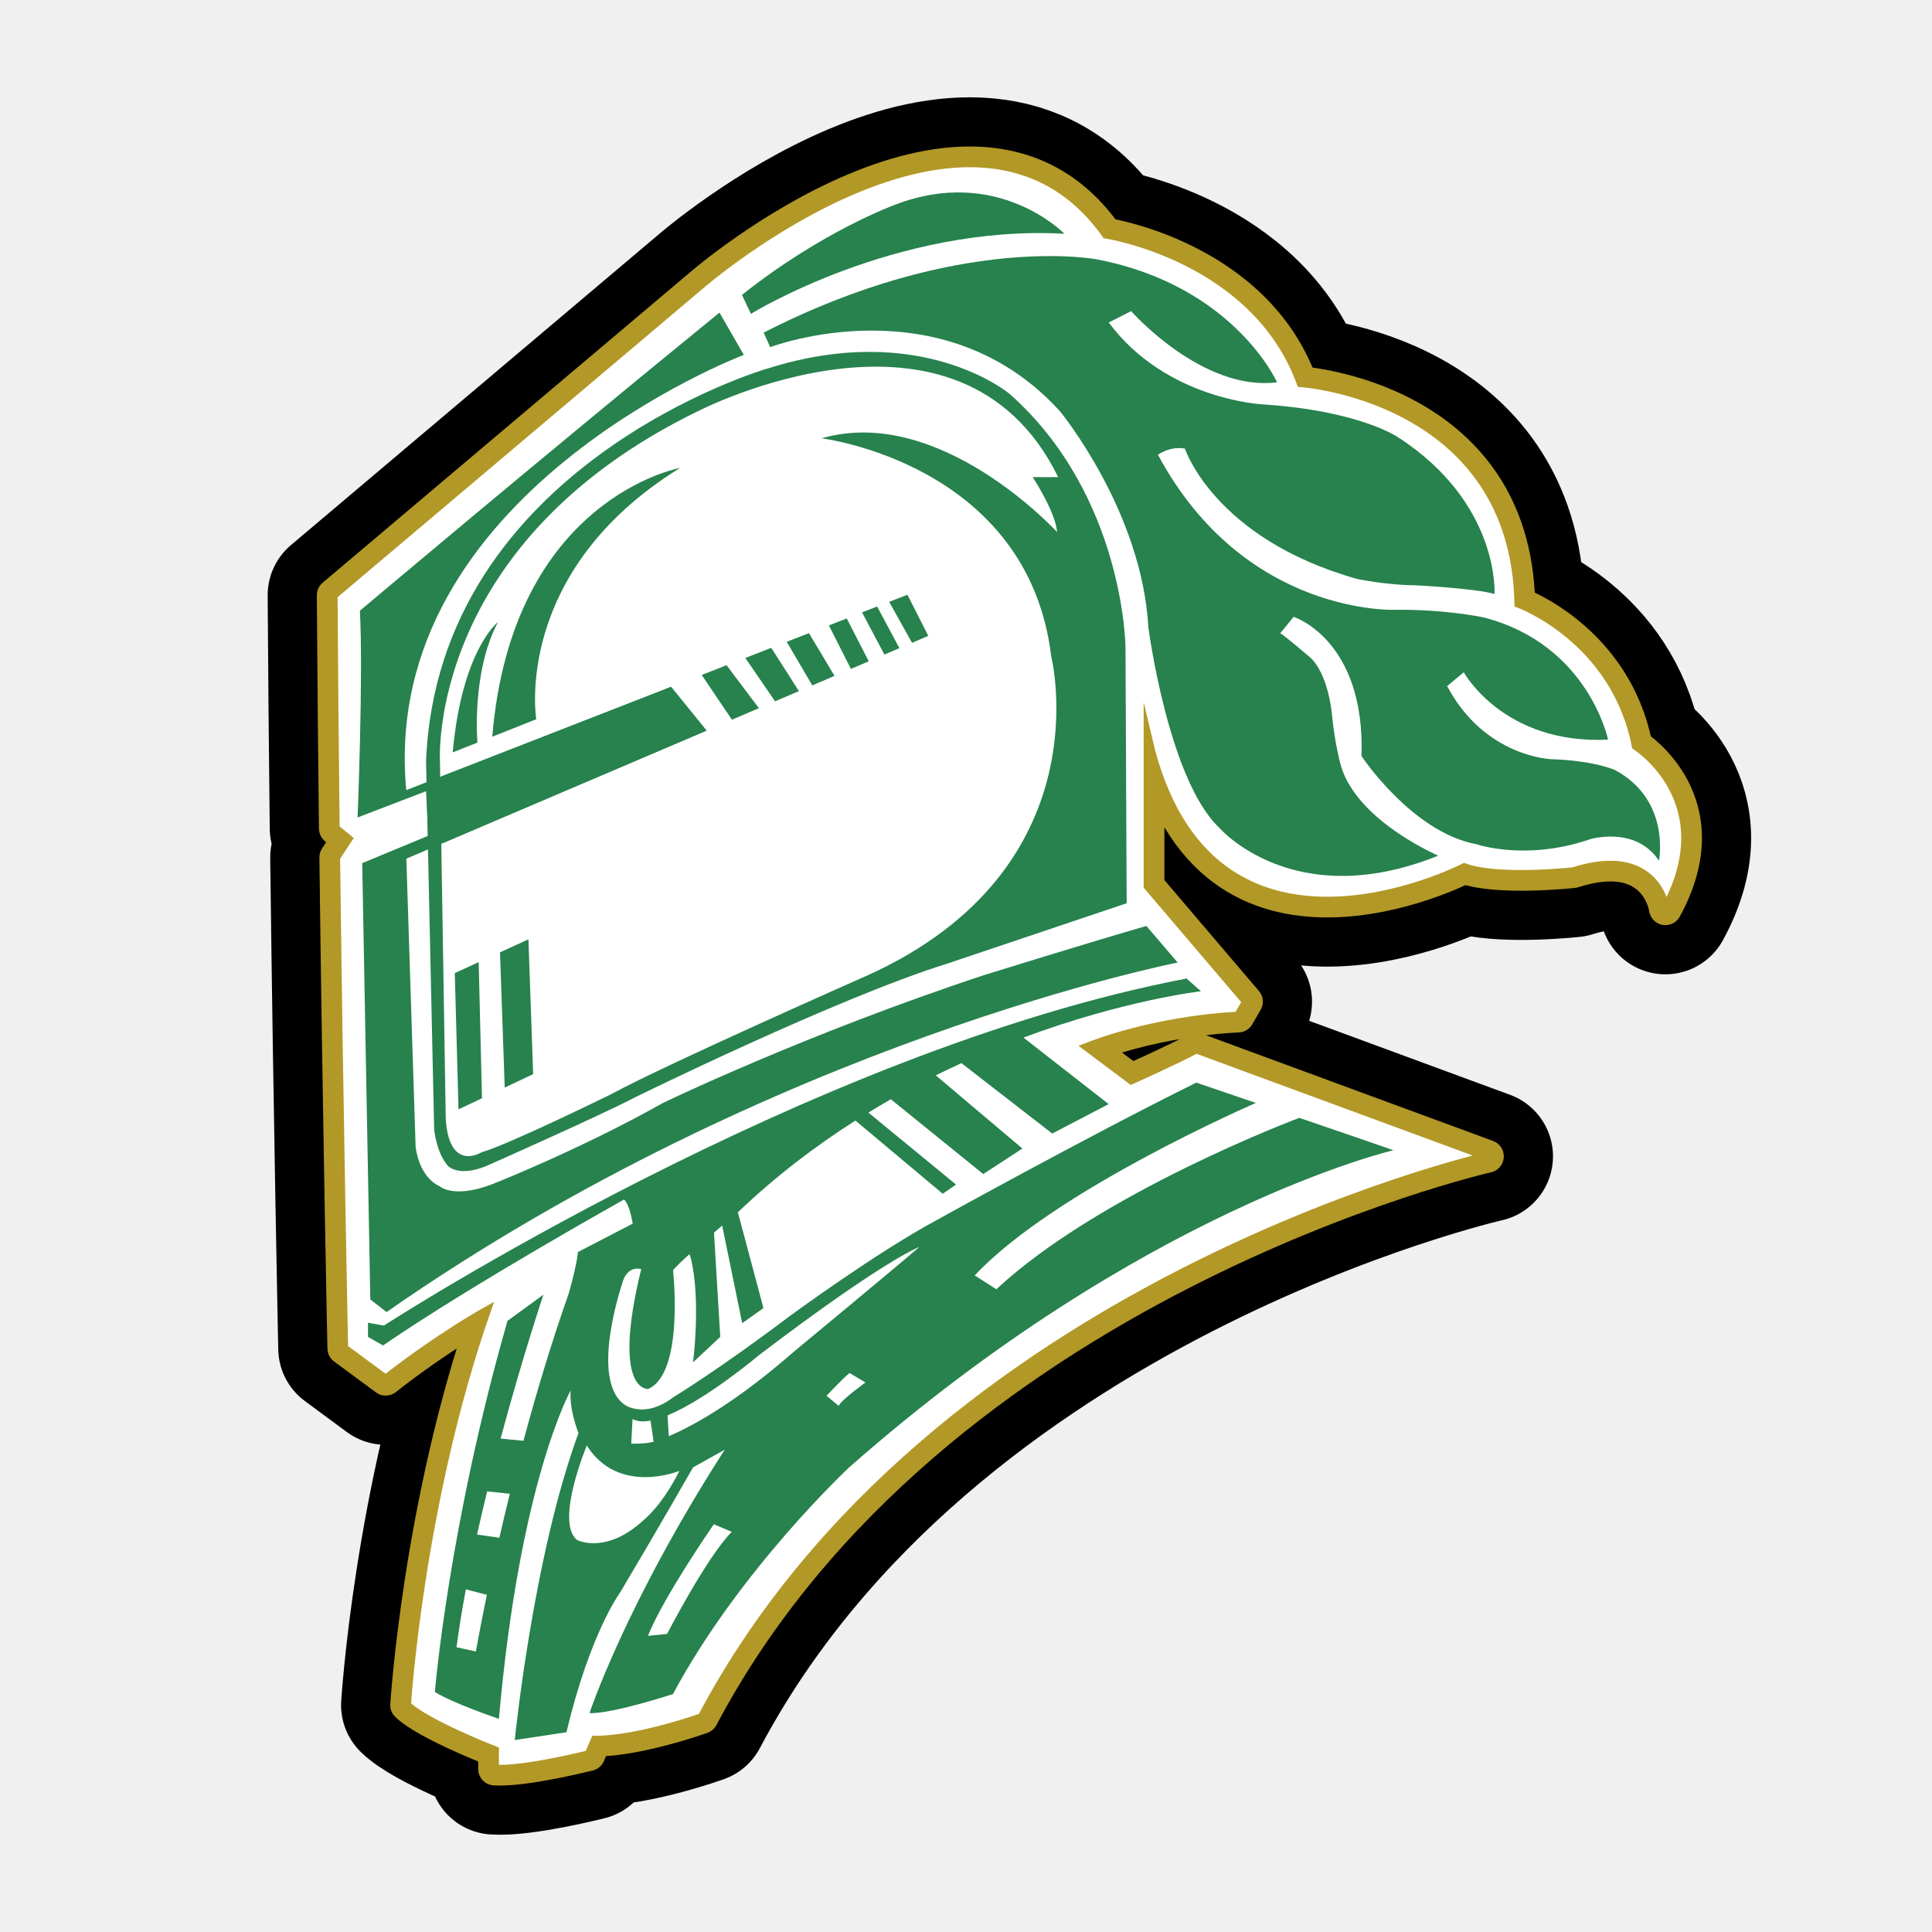
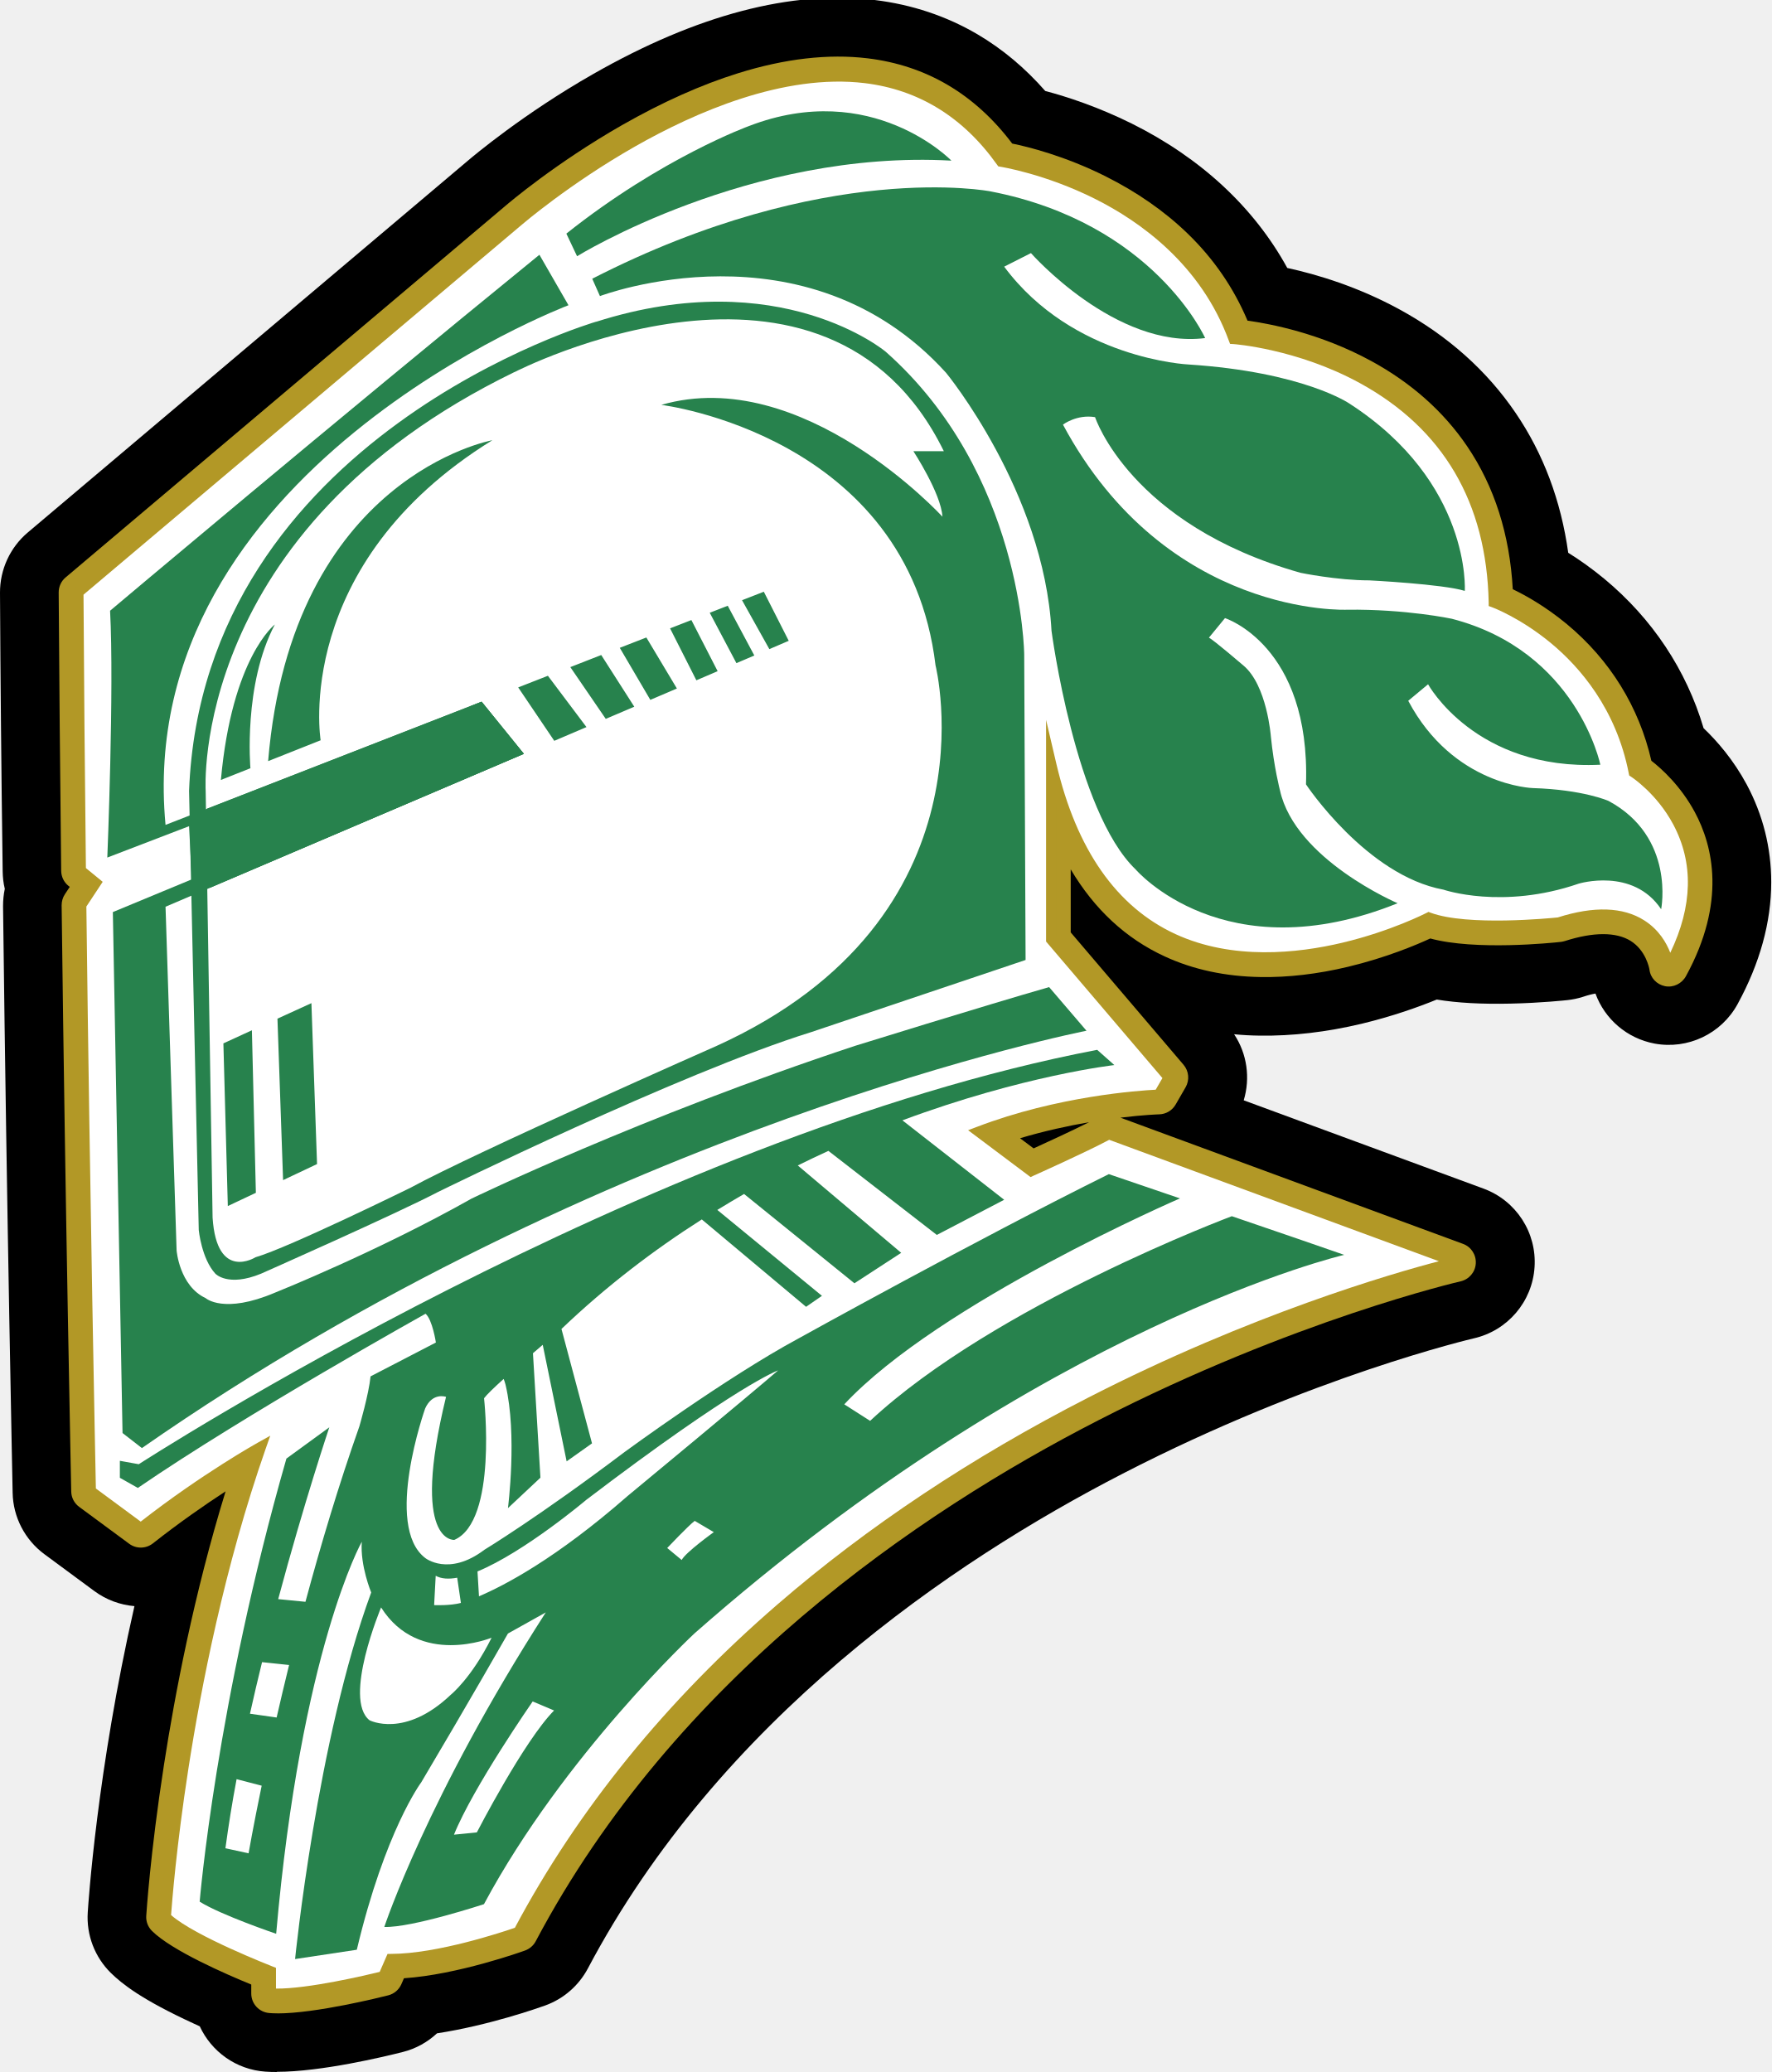
- <svg xmlns="http://www.w3.org/2000/svg" id="Layer_1" version="1.1" viewBox="0 0 2500 2500">
+ <svg xmlns="http://www.w3.org/2000/svg" id="Layer_1" version="1.1" viewBox="0 0 1919.6 2245.6">
  <defs>
    <style>
-       .st0 {
-         stroke-width: 169.7px;
-       }
- 
-       .st0, .st1, .st2, .st3, .st4 {
-         fill-rule: evenodd;
-       }
- 
-       .st0, .st3 {
-         stroke-linejoin: round;
-       }
- 
-       .st0, .st4 {
-         stroke: #000;
-       }
- 
-       .st1 {
-         fill: #27824d;
+       .st0, .st1 {
+         fill: #b29826;
      }

      .st2 {
        fill: #fff;
-         stroke-width: 11.2px;
      }

-       .st2, .st3 {
-         stroke: #b29826;
-       }
- 
-       .st2, .st4 {
-         stroke-miterlimit: 33.9;
+       .st2, .st1, .st3, .st4 {
+         fill-rule: evenodd;
      }

      .st3 {
-         fill: #b29826;
-         stroke-width: 42.4px;
-       }
- 
-       .st4 {
-         stroke-width: 3.2px;
+         fill: #27824d;
      }
    </style>
  </defs>
-   <path class="st0" d="M433.9,1071.8c-1.1-98.7-2.1-201.1-2.7-301.6l477-403s352.4-304.3,523.1-64.1c0,0,192.4,29.4,252.1,192.2,0,0,276.5,18.7,281.9,285.6,0,0,124.7,45.4,151.8,184.2,0,0,113.8,72.1,37.9,210.8,0,0-10.8-82.7-119.3-48,0,0-97.6,10.7-140.9-5.3,0,0-330.7,170.8-409.3-165.5v189.5l127.4,149.5-10.8,18.7s-97.6,2.7-195.1,40l56.9,42.7s59.6-26.7,84-40l376.8,138.8s-718.3,162.8-1016.4,726c0,0-81.3,29.4-138.2,29.4l-8.1,18.7s-84,21.3-122,18.7v-24s-89.4-34.7-113.8-58.7c0,0,16.3-261.6,103-509.8,0,0-62.3,34.7-130.1,88.1l-54.2-40s-6.2-291-10.4-635.2l15.8-24-16.3-13.4h0Z" />
-   <path class="st4" d="M433.9,1071.8c-1.1-98.7-2.1-201.1-2.7-301.6l477-403s352.4-304.3,523.1-64.1c0,0,192.4,29.4,252.1,192.2,0,0,276.5,18.7,281.9,285.6,0,0,124.7,45.4,151.8,184.2,0,0,113.8,72.1,37.9,210.8,0,0-10.8-82.7-119.3-48,0,0-97.6,10.7-140.9-5.3,0,0-330.7,170.8-409.3-165.5v189.5l127.4,149.5-10.8,18.7s-97.6,2.7-195.1,40l56.9,42.7s59.6-26.7,84-40l376.8,138.8s-718.3,162.8-1016.4,726c0,0-81.3,29.4-138.2,29.4l-8.1,18.7s-84,21.3-122,18.7v-24s-89.4-34.7-113.8-58.7c0,0,16.3-261.6,103-509.8,0,0-62.3,34.7-130.1,88.1l-54.2-40s-6.2-291-10.4-635.2l15.8-24-16.3-13.4h0Z" />
-   <path class="st3" d="M433.9,1071.8c-1.1-98.7-2.1-201.1-2.7-301.6l477-403s352.4-304.3,523.1-64.1c0,0,192.4,29.4,252.1,192.2,0,0,276.5,18.7,281.9,285.6,0,0,124.7,45.4,151.8,184.2,0,0,113.8,72.1,37.9,210.8,0,0-10.8-82.7-119.3-48,0,0-97.6,10.7-140.9-5.3,0,0-330.7,170.8-409.3-165.5v189.5l127.4,149.5-10.8,18.7s-97.6,2.7-195.1,40l56.9,42.7s59.6-26.7,84-40l376.8,138.8s-718.3,162.8-1016.4,726c0,0-81.3,29.4-138.2,29.4l-8.1,18.7s-84,21.3-122,18.7v-24s-89.4-34.7-113.8-58.7c0,0,16.3-261.6,103-509.8,0,0-62.3,34.7-130.1,88.1l-54.2-40s-6.2-291-10.4-635.2l15.8-24-16.3-13.4h0Z" />
-   <path class="st2" d="M433.9,1071.8c-1.1-98.7-2.1-201.1-2.7-301.6l477-403s352.4-304.3,523.1-64.1c0,0,192.4,29.4,252.1,192.2,0,0,276.5,18.7,281.9,285.6,0,0,124.7,45.4,151.8,184.2,0,0,113.8,72.1,37.9,210.8,0,0-10.8-82.7-119.3-48,0,0-97.6,10.7-140.9-5.3,0,0-330.7,170.8-409.3-165.5v189.5l127.4,149.5-10.8,18.7s-97.6,2.7-195.1,40l56.9,42.7s59.6-26.7,84-40l376.8,138.8s-718.3,162.8-1016.4,726c0,0-81.3,29.4-138.2,29.4l-8.1,18.7s-84,21.3-122,18.7v-24s-89.4-34.7-113.8-58.7c0,0,16.3-261.6,103-509.8,0,0-62.3,34.7-130.1,88.1l-54.2-40s-6.2-291-10.4-635.2l15.8-24-16.3-13.4h0Z" />
-   <path class="st1" d="M914.1,945.4l-388.3,165.7,12,372.5s3,38.4,31.5,51.7c0,0,19.5,17.7,75-5.9,0,0,111.1-44.4,213.2-102,0,0,183.1-88.7,415.8-165.6,0,0,138.1-42.9,210.1-63.6l40.5,47.3s-520.9,102-1023.7,452.3l-21-16.3-10.5-564.6,85.6-35.5-3-57.6-88.6,34s7.5-183.3,3-267.5c0,0,240.2-202.5,465.3-385.8l31.5,54.7s-472.8,178.9-436.8,563.2l342.6-133.5,45.8,56.5h0Z" />
-   <path class="st1" d="M571,1004.7l297.3-115.9,45.8,56.5-340.3,145.2-2.8-85.8h0Z" />
-   <path class="st1" d="M904,531.7s337.7-174.4,465.3,85.7h-33s30,45.8,31.5,71c0,0-151.6-165.5-304.7-121.2,0,0,267.2,32.5,297.2,282.3,0,0,69,273.5-237.2,412.4,0,0-261.2,115.3-331.7,153.7,0,0-132.1,65-168.1,75.4,0,0-42,26.6-46.5-42.9l-7.5-462.7s-18-282.3,334.7-453.8h0ZM992.6,477s-426.3,124.1-441.3,508.5l10.5,476s3,31,18,47.3c0,0,13.5,14.8,49.5,0,0,0,147.1-65.1,192.1-88.7,0,0,261.2-128.6,403.8-173l232.7-78.3-1.5-331.1s-1.5-196.6-150.1-328.1c0,0-114.1-96.1-313.7-32.5h0ZM960.1,381.6l11.6,24.5s187.1-115.8,405.7-103.6c0,0-86.1-88.9-219.4-37.5,0,0-94.4,34.2-197.9,116.6h0Z" />
-   <path class="st1" d="M988.3,430.5l8.3,18.7s222.7-84.8,375.1,83.1c0,0,106,128.8,114.3,279.7,0,0,25.7,195.7,91.1,258.5,0,0,96,112.5,284,36.7,0,0-111-47.3-127.5-122.3,0,0-6.6-25.3-9.9-58.7,0,0-4.2-55.4-29.8-76.7,0,0-32.3-27.7-37.3-30.1l17.4-21.2s92.7,29.4,87.8,180.2c0,0,65.4,98.7,149,114.1,0,0,63.8,22,146.5-6.5,0,0,58.8-18,89.4,27.7,0,0,15.7-78.3-57.1-117.4,0,0-27.3-12.2-82-13.9,0,0-86.1-2.4-135-94.6l21.5-17.9s51.3,93.7,186.7,87.2c0,0-25.2-123.1-161-158.2,0,0-49.7-10.6-113.4-9.8,0,0-195.4,9-308-200.6,0,0,14.9-11.4,34.8-8.1,0,0,38.1,116.6,222.7,168.7,0,0,39.7,8.2,74.5,8.2,0,0,79.5,4,103.5,11.4,0,0,7.4-117.4-125-203,0,0-49.7-34.3-174.7-42.4,0,0-125-5.7-199.5-106l29-14.7s91.9,104.4,188.8,92.1c0,0-55.5-124.7-232.7-159,0,0-178-35.1-431.4,94.6h0ZM982,916.4l-34.9,14.9-39.1-57.9,32.2-12.6,41.8,55.6ZM1033.9,894.3l-31,13.2-38.4-56.1,33.5-13.1,35.8,56ZM1079.9,874.6l-28.8,12.3-33.1-56.4,28.8-11.2,33.1,55.3ZM1124.2,855.7l-23.1,9.9-28.5-56.3,23.1-9,28.5,55.5ZM1163.9,838.7l-19.5,8.3-28.9-54.6,19.5-7.6,28.8,53.9ZM1150.6,778.8l23.6-9.2,27,53.2-21,9-29.6-53h0ZM637,953.3l56.9-22.6s-31.5-190.7,186.1-325.2c0,0-217.3,39.2-243,347.7ZM585.8,973.6l32-12.7s-8-90.8,26.5-155.8c0,0-46.5,35.5-58.5,168.5ZM623.8,1421.1l-30.5,14.4-4.8-176.3,30.9-14.2,4.3,176.1ZM647,1232.3l36.8-16.8,6.1,174.4-36.8,17.4-6.1-174.9ZM677.4,1864.2c16.4-60.9,35.9-126.3,58.4-190,0,0,10.2-34.8,12.1-54.1l70.8-36.7s-3.7-24.7-11.2-31.2c0,0-195.5,109-311.8,188.8l-19.5-11v-18.4l20.5,3.7s549.1-355.6,1038.7-449.1l18.6,16.5s-98.5,11.1-229.7,59.9l110.3,86.1-73,38.1-117.5-91.1c-11.2,5.1-22.2,10.4-33.2,15.8l112.1,94.7-50.7,33-119.6-96.8c-8.7,5-20.3,12-29,17.3l113.4,93.1-17.2,11.9-113-94.7c-51.7,32.9-103.3,72.1-152.1,118.7l33.1,124-27.5,19.5-25.9-126.3c-3.3,2.8-6.9,5.9-10.6,9.1l8.1,134.9-35.2,33s10.3-79.6-2.6-133.7c0,0-1.1-4.2-1.9-5.9l-.2-.4c-10.3,9.3-18.5,17.2-21.2,20.9,0,0,14.9,133.1-32.2,153.5,0,0-47.9,4.5-9-155,0,0-14.5-5.3-22.6,12.5,0,0-45.2,127.4,0,162.1,0,0,25.3,20.5,64.2-8.9,0,0,58.8-35.6,152-106,0,0,110.4-81,188.2-122.9,0,0,192.7-106.9,336.5-178.2,0,0,33.6,11.4,77.1,26.3,0,0-260.7,112.7-363.8,223.2l28,17.9c134.8-125.6,392-221.8,392-221.8,49.5,16.9,99.1,33.9,121.8,41.9,0,0-323.6,75-704.3,410.4,0,0-141.5,131.9-228,293.3,0,0-78.2,25.7-108,24.7,0,0,46.5-141.1,175-340.9l-41,22.9s-42.8,75.1-94,161.3c0,0-39.1,52.2-69.8,181.4l-66.9,10.1s23.8-238.1,82.5-397.3c0,0-12.1-28.9-10.2-55,0,0-65.8,116.9-92.8,424.9,0,0-59.6-20.2-82.9-34.8,0,0,17.7-214.4,94-480.2l46.5-33.9s-27,80.2-55.4,186.2l29.5,2.9h0ZM602.8,2056.7c-4.7,24.8-8.7,49.8-12.1,74.8l25.1,5.5s4.8-27.9,14.2-73.3l-27.3-7.1ZM630.4,1929.8c-4.6,18.6-8.9,37.2-13.1,55.9l28.9,4.1c4.1-17.9,8.6-37,13.5-56.9l-29.4-3.1h0ZM865.3,1858.5c27.7-11.8,83.9-41.1,161.1-108.7,0,0,135-111.7,163.2-136.2,0,0-43.9,15.5-207.9,140.3,0,0-66.8,56.5-117.9,77.6l1.6,27ZM841.8,1838.3c-9.2,1.7-17.2,1.3-23.3-2.1l-1.7,31.8s17.4.8,29-2.4l-4-27.3h0ZM923.7,1972.4s-64.6,93-85.3,144.4l24.8-2.5s51.3-99.5,83.7-132.1l-23.2-9.8ZM1085.2,1819.1c4.1-8.2,34.8-30.2,34.8-30.2l-20.7-12.2c-6.6,4.9-29.8,29.4-29.8,29.4l15.7,13h0ZM759.3,1870.5s-41.6,99.3-12.5,122.3c0,0,38.1,19.9,88.1-27.7,0,0,22.4-18,44.2-61.8,0,0-78.5,32.5-119.8-32.8h0ZM565.4,1093.9l348.7-148.5-45.8-56.5-12.2,4.9,34.6,46-327.3,138.1,2,16h0Z" />
+   <g>
+     <path class="st4" d="M87.5,943.5c-1.1-98.7-2.1-201.1-2.7-301.6l477-403s352.4-304.3,523.1-64.1c0,0,192.4,29.4,252.1,192.2,0,0,276.5,18.7,281.9,285.6,0,0,124.7,45.4,151.8,184.2,0,0,113.8,72.1,37.9,210.8,0,0-10.8-82.7-119.3-48,0,0-97.6,10.7-140.9-5.3,0,0-330.7,170.8-409.3-165.5v189.5l127.4,149.5-10.8,18.7s-97.6,2.7-195.1,40l56.9,42.7s59.6-26.7,84-40l376.8,138.8s-718.3,162.8-1016.4,726c0,0-81.3,29.4-138.2,29.4l-8.1,18.7s-84,21.3-122,18.7v-24s-89.4-34.7-113.8-58.7c0,0,16.3-261.6,103-509.8,0,0-62.3,34.7-130.1,88.1l-54.2-40s-6.2-291-10.4-635.2l15.8-24-16.3-13.4h0Z" />
+     <path d="M299.9,2245.6c-4.3,0-8.4-.1-12.3-.4-31.8-2.2-58.5-21.8-71.1-49.1-2-.9-4.1-1.8-6.1-2.8-57-26.2-78.1-43.2-90.2-55-17.5-17.2-26.7-41.2-25.1-65.7.5-8.2,10-153.6,50.6-331.9-15.3-1.3-30.4-6.7-43.4-16.3l-54.2-40c-21.1-15.6-33.9-40.2-34.4-66.4,0-2.9-6.3-295.4-10.4-636,0-6.3.6-12.6,1.9-18.7-1.5-6.1-2.2-12.4-2.3-18.7C1.4,836.6.5,735,0,642.4c-.1-25.1,10.9-49.1,30.1-65.3L506.9,174.3c6.1-5.2,60.5-51.1,136.2-94.2C755.3,16.1,857.9-10.9,947.9,0c40.3,4.9,77.8,17.4,111.5,37.2,27,15.9,51.6,36.5,73.4,61.4,23.9,6.3,57.4,17.3,93.7,35.3,75.1,37.4,132.6,90.9,168.6,156.5,32.6,7.1,76.6,20.4,121.4,44.8,52.5,28.6,95,66.5,126.2,112.5,30,44.1,49,94.9,56.9,151.4,12.1,7.5,25.4,16.9,39.2,28.3,52,43.2,88.8,98.7,107.5,161.8,14.8,14.1,32.3,34.3,46.6,60.8,17.7,33,26.7,68.7,26.7,106.1,0,43.4-12.3,87.9-36.5,132.2-17.6,32.2-54,49.4-90,42.7-29.8-5.6-53.9-26.5-64-54.2-3.5.6-8.1,1.7-13.7,3.6-5.4,1.7-11,2.9-16.6,3.5-1.1.1-28.4,3.1-61.5,3.8-31.2.7-57.7-.7-80.2-4.4-19.8,8.1-48.1,18.2-81.3,26.2-38.2,9.1-75.3,13.4-110.5,12.9-9.4-.1-18.7-.6-27.8-1.5,14.1,21.2,17.7,47.6,10.4,71.6l259.9,95.7c35.3,13,57.8,47.6,55.3,85.1-2.4,37.5-29.3,68.9-65.9,77.2-1.6.4-175,40.7-380.4,146.6-185.6,95.6-436.8,266.3-579.7,536.3-9.9,18.6-26.3,32.9-46.2,40.1-7.5,2.7-61.1,21.6-117.3,30.2-10.3,9.6-23,16.7-37,20.2-20.9,5.3-88.6,21.5-136.5,21.5ZM268.9,2033.3c16.5,8,36.8,16.9,55.4,24.2,8.1,3.1,15.5,7.5,22.1,12.7,4.3-.8,8.8-1.7,13.3-2.6,15.8-18.2,39.1-29.2,64-29.2s54.5-7.6,80.1-15c71.5-125.9,168-241.7,287.2-344.7,101.8-88,220.3-166.9,352.2-234.5,63.3-32.5,123.6-59.1,177.5-80.8l-114.1-42c-24.7,11.8-50.3,23.3-54.5,25.2-28.1,12.6-60.9,8.9-85.6-9.6l-56.9-42.7c-24.7-18.5-37.4-49-33.1-79.6,4.3-30.6,24.8-56.4,53.7-67.5,29.1-11.2,58.2-19.6,85.2-26l-40.9-47.9c-13.1-15.4-20.3-34.9-20.3-55v-189.5c0-43.1,32.3-79.3,75.1-84.3,42.8-4.9,82.5,23,92.3,65,15.9,67.9,44.3,111.8,84.6,130.6,40.4,18.9,90.9,13.3,126.1,5.3,42.6-9.7,74.7-25.4,77.1-26.6,21.2-11.1,45.5-12.4,68-4.2,12.9,4.2,58.2,4.7,95.1,1.4,18.1-5.2,34.7-8,49.9-9.1-19.8-12.3-30.7-30.6-35.2-53.8-16.7-85.4-90.4-117.7-98-120.9-33.7-11.5-54.6-42.2-55.3-77.8-1.6-79.1-33.9-134.8-98.8-170.1-51.2-27.9-103.5-32.5-104-32.6-33.4-2.3-62.4-24-73.9-55.5-40.4-110.3-178.7-136.3-185.4-137.5-23-3.3-42.6-15.7-56.1-34.7-23.8-33.4-51.8-51.1-88-55.5-51.7-6.3-120.2,13.5-198,57.5-65,36.7-112.1,76.9-112.6,77.3h0c-.3.2-.4.3-.7.5l-446.7,377.4c.5,70.6,1.2,146,2,225.1,20.9,28,22.7,67,2.7,97.3l-1.5,2.3c2.8,220.8,6.4,418.3,8.4,525,34.3-22.6,58.3-36,59.9-36.9,30.8-17.1,68.9-13.5,95.9,9.2,27,22.7,37.1,59.6,25.5,92.9-60.1,172-84.9,352.3-93.9,437.3ZM237.6,2015.8s0,0,0,0c0,0,0,0,0,0ZM1724.5,1058.6c0,.4.1.9.2,1.2,0-.4-.1-.8-.2-1.2ZM1589.9,732.3s0,0,0,0t0,0Z" />
+   </g>
+   <g>
+     <path class="st4" d="M87.5,943.5c-1.1-98.7-2.1-201.1-2.7-301.6l477-403s352.4-304.3,523.1-64.1c0,0,192.4,29.4,252.1,192.2,0,0,276.5,18.7,281.9,285.6,0,0,124.7,45.4,151.8,184.2,0,0,113.8,72.1,37.9,210.8,0,0-10.8-82.7-119.3-48,0,0-97.6,10.7-140.9-5.3,0,0-330.7,170.8-409.3-165.5v189.5l127.4,149.5-10.8,18.7s-97.6,2.7-195.1,40l56.9,42.7s59.6-26.7,84-40l376.8,138.8s-718.3,162.8-1016.4,726c0,0-81.3,29.4-138.2,29.4l-8.1,18.7s-84,21.3-122,18.7v-24s-89.4-34.7-113.8-58.7c0,0,16.3-261.6,103-509.8,0,0-62.3,34.7-130.1,88.1l-54.2-40s-6.2-291-10.4-635.2l15.8-24-16.3-13.4h0Z" />
+     <path d="M300.8,2162.4c-2.6,0-5,0-7.3-.2h-1.5v-24.5c-10.5-4.1-90.1-35.8-113.3-58.7l-.5-.5v-.7c0-.7,4.3-66.6,19-162,13.5-87.1,38.7-217.2,82.7-344.2-14.4,8.3-68.6,40.5-126.2,85.8l-1,.8-55.8-41.2v-.8c0-2.9-6.3-295-10.4-635.2v-.5s15.3-23.2,15.3-23.2l-15.8-12.9v-.7c-1.3-107.7-2.2-209.2-2.7-301.6v-.7s477.6-403.5,477.6-403.5c.5-.4,51.8-44.4,123.5-85.3,42.1-24,83-42.3,121.4-54.3,48.1-15,92.6-20.2,132.2-15.4,60.4,7.3,110.1,37.8,148,90.7,6.1,1,51.9,9.4,103.5,35.1,32.4,16.2,60.8,35.9,84.2,58.7,29.1,28.3,50.9,61.4,64.6,98.3,9,.8,73.9,7.6,138.5,42.8,40.7,22.2,73.5,51.2,97.2,86.2,29.5,43.5,45.2,96.3,46.6,157,5.7,2.3,34.3,14.3,65.2,39.9,31.6,26.3,72.3,72.6,86.5,144.4,4.2,2.8,30,21.1,47.4,53.6,11.1,20.8,16.8,43.2,16.8,66.7,0,29.3-8.8,60.4-26.3,92.3l-2.3,4.3-.6-4.9c0-.3-4.1-28.7-29-44.5-21.2-13.4-50.8-14.1-88.2-2.2h-.3c-4,.5-97.5,10.5-141-5.1-5.2,2.6-42.5,20.7-92.2,32.6-31.4,7.5-61.7,11.1-89.9,10.6-35.3-.6-67.6-7.4-95.8-20.5-63-29.1-106.6-88.5-129.8-176.8v175.8l127.7,149.9-11.9,20.4h-.9c-1,0-96.6,3.1-191.9,38.9l53.8,40.4c7.4-3.3,60.6-27.3,83-39.6l.6-.3.7.3,381.8,140.6-5.3,1.2c-1.8.4-181.9,41.9-396.1,151.7-197.6,101.3-465.4,282.9-619.2,573.5l-.3.5-.6.2c-.8.3-81.2,29.1-137.7,29.5l-8,18.4-.8.2c-3.2.8-75.1,19-115.1,19ZM295.1,2159c36,1.9,110.8-16.4,119.2-18.5l8.2-18.9h1c53.5,0,129.7-26.4,137.1-29.1,68.1-128.4,163.9-246.5,284.7-350.9,96.8-83.7,209.7-158.8,335.7-223.4,194.3-99.5,360.6-143.1,391.6-150.7l-371.1-136.7c-24.6,13.3-82.9,39.5-83.5,39.7l-.9.4-60-45,2.7-1c91.8-35.2,184.7-39.7,194.8-40.1l9.8-16.9-127-149v-204l3.2,13.5c22.1,94.4,66.2,157.4,131.2,187.4,63,29.1,134.6,21.3,183.6,9.6,53.1-12.7,91.8-32.4,92.1-32.6l.6-.3.7.2c41.7,15.4,135.6,5.7,140.1,5.3,38.2-12.2,68.8-11.3,90.7,2.6,20.4,12.9,27.4,33.3,29.6,42.3,36.3-69,24.2-120.6,7.4-151.9-18.5-34.6-46.7-52.7-46.9-52.9l-.6-.4v-.7c-14-71.2-54.3-117.1-85.5-143.1-34-28.2-65-39.7-65.3-39.8l-1-.4v-1.1c-2.8-137.1-78.9-207-142.2-241.5-68.7-37.4-137.6-42.5-138.2-42.5h-1c0,0-.4-1-.4-1-30.6-83.6-97.1-131.1-147.5-156.2-54.7-27.3-102.8-34.9-103.3-34.9h-.7c0-.1-.4-.7-.4-.7-37.3-52.5-86.5-82.8-146.1-90-88.7-10.7-185.8,31.8-251.7,69.3-71.4,40.7-122.5,84.5-123,85L86.4,642.7c.5,92,1.4,192.9,2.7,300.1l16.9,13.8-16.4,24.8c4,331.3,10,616.8,10.4,633.9l52.6,38.8c66.7-52.4,128.7-87.1,129.4-87.5l3.7-2-1.4,4c-44.8,128.1-70.4,259.8-83.9,347.6-13.9,89.8-18.4,153.5-18.9,161,24.6,23.5,111.9,57.5,112.8,57.9l1,.4v23.6Z" />
+   </g>
+   <g>
+     <path class="st1" d="M87.5,943.5c-1.1-98.7-2.1-201.1-2.7-301.6l477-403s352.4-304.3,523.1-64.1c0,0,192.4,29.4,252.1,192.2,0,0,276.5,18.7,281.9,285.6,0,0,124.7,45.4,151.8,184.2,0,0,113.8,72.1,37.9,210.8,0,0-10.8-82.7-119.3-48,0,0-97.6,10.7-140.9-5.3,0,0-330.7,170.8-409.3-165.5v189.5l127.4,149.5-10.8,18.7s-97.6,2.7-195.1,40l56.9,42.7s59.6-26.7,84-40l376.8,138.8s-718.3,162.8-1016.4,726c0,0-81.3,29.4-138.2,29.4l-8.1,18.7s-84,21.3-122,18.7v-24s-89.4-34.7-113.8-58.7c0,0,16.3-261.6,103-509.8,0,0-62.3,34.7-130.1,88.1l-54.2-40s-6.2-291-10.4-635.2l15.8-24-16.3-13.4h0Z" />
+     <path class="st0" d="M300.5,2182c-3,0-5.8,0-8.5-.3-11.1-.8-19.7-10-19.7-21.2v-9.7c-27.4-11.2-86.1-36.8-107.5-58-4.4-4.3-6.7-10.3-6.3-16.4.2-2.7,4.3-67.5,19.2-163.7,11.8-76.2,32.5-185.1,66.8-296.4-22.3,14.5-50.1,33.8-78.8,56.4-7.5,5.9-18,6.1-25.7.4l-54.2-40c-5.3-3.9-8.5-10-8.6-16.6,0-2.9-6.3-295.1-10.4-635.4,0-4.2,1.2-8.4,3.5-11.9l5.3-8-1.5-1.2c-4.9-4-7.7-9.9-7.8-16.2-1.2-107.8-2.1-209.3-2.7-301.7,0-6.3,2.7-12.3,7.5-16.3l476.9-402.9c3.2-2.7,54-46.1,126.5-87.5,43.4-24.7,85.5-43.6,125.3-56,50.8-15.9,98-21.3,140.4-16.2,63.6,7.7,116.3,38.7,156.8,92.4,17.2,3.5,56.8,13.3,101,35.4,34.2,17.1,64.2,38,89.2,62.2,28.3,27.4,50,59.1,64.8,94.3,24.6,3.4,78.9,13.7,134,43.7,43.5,23.7,78.5,54.8,104,92.4,29.6,43.6,46.2,95.7,49.5,155,13.4,6.4,35.3,18.5,58.6,37.8,46.8,38.9,78.3,89.9,91.6,148.1,11.1,8.6,31.8,27.3,47.1,55.7,19.8,36.9,34.2,97.6-9.6,177.7-4.4,8.1-13.6,12.7-22.7,10.9-9-1.8-15.9-9-16.9-18.2-.3-1.6-3.9-20.6-20.4-30.9-15.8-9.8-40.5-9.7-71.3.2-1.4.4-2.7.7-4.2.9-9.9,1.1-92.9,9.6-141.6-3.7-14.5,6.7-47.4,20.7-89.2,30.7-33,7.9-64.9,11.6-94.8,11.1-38.1-.6-73-8.1-103.7-22.3-42.2-19.4-76.2-51-102-94.4v68.3l122.3,143.5c5.8,6.8,6.7,16.6,2.2,24.4l-10.8,18.7c-3.7,6.4-10.4,10.4-17.8,10.6-.4,0-16.6.5-42,3.6l371.3,136.8c8.8,3.2,14.4,11.9,13.8,21.3s-7.3,17.2-16.5,19.3c-1.8.4-180.3,41.7-392.4,150.5-194.8,99.9-458.7,279-609.9,564.7-2.5,4.7-6.6,8.2-11.5,10-3.2,1.2-73.4,26.3-131.3,30.1l-2.8,6.4c-2.6,6-7.9,10.5-14.2,12.1-8.3,2.1-78.2,19.6-120.2,19.6ZM201.7,2068.5c21.7,15.4,70.4,37,99.5,48.3,8.2,3.2,13.5,11,13.5,19.8v2.4c26.9-2.3,63.8-10,85.5-15.1l3.9-9c3.4-7.7,11-12.7,19.4-12.7,42.8,0,102.6-18.5,123.5-25.5,69-127.9,165-245.5,285.5-349.7,97.9-84.7,212.2-160.7,339.6-226,113.2-58,216.1-96.6,282.5-118.8,20.3-6.8,38.4-12.5,54-17.1l-305.7-112.6c-27.6,14.1-74.7,35.2-76.9,36.2-7,3.2-15.2,2.2-21.4-2.4l-56.9-42.7c-6.2-4.6-9.3-12.3-8.3-19.9s6.2-14.1,13.4-16.9c76-29.1,151.1-37.8,184.4-40.4l-114.4-134.2c-3.3-3.8-5.1-8.7-5.1-13.8v-189.5c0-10.8,8.1-19.8,18.8-21.1,10.7-1.2,20.6,5.8,23.1,16.2,20.6,88.1,61,146.6,120.2,174,57.7,26.7,124.2,19.4,169.9,8.7,51-12,88.4-31,88.8-31.2,5.3-2.7,11.5-3.1,17.1-1,30.9,11.4,101.8,7.2,129.2,4.4,43.2-13.4,78.6-11.6,105.2,5.3,6.6,4.2,12.1,9,16.7,14,10.6-34.9,8.4-67.2-6.7-96.4-15.9-30.6-40.7-46.8-40.9-47-5-3.1-8.3-8-9.4-13.8-24.5-125.6-137.1-167.9-138.2-168.3-8.2-3-13.8-10.7-14-19.5-2.1-102-46-177.4-130.7-224-65-35.8-130.8-40.8-131.4-40.8-8.3-.6-15.6-6-18.5-13.9-22.7-61.9-68.7-110.6-136.8-144.9-52.1-26.2-98.1-33.6-98.6-33.6-5.7-.9-10.7-4-14.1-8.7-34.4-48.5-77.8-75.2-132.4-81.9-83.2-10.1-175.9,30.6-239,66.5-69.9,39.8-120.1,82.8-120.6,83.2,0,0-.1,0-.2.1L106.1,651.7c.5,86.8,1.4,181.5,2.5,281.6l8.7,7.1c8.4,6.9,10.3,19,4.3,28.1l-12.3,18.6c3.7,301.3,9,563.4,10.1,618.1l32.9,24.3c63.1-48.1,117.6-78.7,120.1-80,7.7-4.3,17.2-3.4,24,2.3,6.7,5.7,9.3,14.9,6.4,23.2-44.2,126.5-69.5,256.7-83,343.7-11.2,72.3-16.3,127.5-18,149.7ZM1105.5,1233.6l14.7,11c15-6.8,41.6-19.1,60.2-28.4-22.4,3.9-48.2,9.4-74.9,17.4Z" />
+   </g>
+   <g>
+     <path class="st2" d="M87.5,943.5c-1.1-98.7-2.1-201.1-2.7-301.6l477-403s352.4-304.3,523.1-64.1c0,0,192.4,29.4,252.1,192.2,0,0,276.5,18.7,281.9,285.6,0,0,124.7,45.4,151.8,184.2,0,0,113.8,72.1,37.9,210.8,0,0-10.8-82.7-119.3-48,0,0-97.6,10.7-140.9-5.3,0,0-330.7,170.8-409.3-165.5v189.5l127.4,149.5-10.8,18.7s-97.6,2.7-195.1,40l56.9,42.7s59.6-26.7,84-40l376.8,138.8s-718.3,162.8-1016.4,726c0,0-81.3,29.4-138.2,29.4l-8.1,18.7s-84,21.3-122,18.7v-24s-89.4-34.7-113.8-58.7c0,0,16.3-261.6,103-509.8,0,0-62.3,34.7-130.1,88.1l-54.2-40s-6.2-291-10.4-635.2l15.8-24-16.3-13.4h0Z" />
+     <path class="st0" d="M300.7,2166.4c-2.7,0-5.2,0-7.5-.2l-5.2-.4v-25.4c-17.2-6.9-89.8-36.5-112.2-58.5l-1.8-1.8.2-2.6c0-.7,4.2-66.8,19-162.3,13.1-84.9,37.4-210.6,79.4-334.7-21.7,13-67.9,41.8-116.4,80l-3.4,2.6-59.9-44.2v-2.8c-.1-2.9-6.3-295-10.5-635.3v-1.7s14-21.2,14-21.2l-14.4-11.8v-2.6c-1.3-107.7-2.2-209.2-2.7-301.6v-2.6s2-1.7,2-1.7l477-403c.5-.4,52-44.7,124.1-85.8,42.4-24.2,83.5-42.5,122.2-54.6,48.7-15.2,93.7-20.4,133.9-15.6,61,7.4,111.4,38,149.8,91,10.5,1.9,53.5,10.5,103,35.2,32.8,16.3,61.5,36.3,85.3,59.4,29,28.1,50.7,60.9,64.6,97.5,15.4,1.5,75.8,9.4,137.6,43.1,41.3,22.5,74.5,51.9,98.6,87.4,29.5,43.5,45.4,96.1,47.2,156.5,9.3,3.9,35.3,15.9,63.8,39.6,31.9,26.5,72.8,73.1,87.5,145.1,7.1,4.9,30.6,22.9,47.3,54.1,11.5,21.4,17.3,44.4,17.3,68.6,0,30-9,61.7-26.8,94.2l-8.2,15.1-2.2-17c0-.3-3.9-27-27.3-41.7-20.1-12.7-48.6-13.2-84.7-1.7l-.5.2h-.6c-4,.5-96.1,10.3-141.2-4.8-9,4.4-44.2,20.9-91.6,32.1-31.8,7.6-62.3,11.2-90.9,10.7-35.9-.6-68.7-7.6-97.4-20.8-57.6-26.6-99.2-77.9-124.2-152.9v146.7l128.6,150.9-14.4,24.8h-3.1c-.9.1-91.4,3-183.7,36.2l46.1,34.5c12.4-5.6,59.8-27.1,80.6-38.5l2.2-1.2,396.9,146.2-18.5,4.2c-1.8.4-181.6,41.9-395.3,151.5-197,101-464.1,282.1-617.3,571.7l-1,1.9-2,.7c-3.3,1.2-79.5,28.5-136.4,29.7l-7.8,17.9-2.7.7c-3.3.8-75.6,19.1-116.2,19.1ZM299.2,2155.2c34.6.4,98.5-14.7,112.3-18.1l8.5-19.5h3.7c50.3,0,121.4-23.9,134.3-28.3,68.3-128.3,164.1-246.3,284.9-350.7,97-83.9,210.2-159.2,336.5-223.9,176-90.2,329.2-134.5,380-147.8l-357.3-131.6c-25.4,13.6-79.8,37.9-82.2,39l-3,1.4-67.7-50.8,9.5-3.6c87.5-33.5,176.2-39.4,193.8-40.3l7.3-12.6-126.1-148v-240.2l11.1,47.4c21.8,93.1,65.2,155.2,129,184.7,62,28.6,132.6,20.9,181,9.4,52.7-12.5,90.8-32.1,91.2-32.3l2.2-1.1,2.3.9c40,14.8,130,5.9,137.8,5.1,39.2-12.5,70.8-11.4,93.7,3.2,15.9,10.1,24.1,24.4,28.2,35.1,24.3-50.7,25.4-97.5,3.2-139.1-18-33.8-45.4-51.5-45.7-51.7l-2-1.3-.5-2.4c-13.7-70.1-53.3-115.3-84.1-140.9-33.4-27.7-63.8-39-64.1-39.1l-3.6-1.3v-3.8c-2.3-108.4-49.3-188.4-139.8-237.9-67.9-37.1-136.3-42.2-136.9-42.2l-3.6-.2-1.3-3.4c-30.1-82.2-95.7-129.1-145.3-153.9-54.2-27.1-101.8-34.6-102.3-34.7l-2.3-.4-1.4-1.9c-36.6-51.5-84.9-81.2-143.3-88.3-87.6-10.6-183.9,31.6-249.2,68.8-71.1,40.5-121.8,84.1-122.3,84.5L90.5,644.5c.5,90.9,1.4,190.6,2.6,296.3l18.2,14.9-17.7,26.8c3.9,321.8,9.7,600.2,10.3,630.7l48.6,35.9c66-51.6,126.9-85.6,127.5-85.9l12.9-7.2-4.9,13.9c-44.7,127.8-70.2,259.1-83.8,346.8-13.1,84.4-17.8,145.7-18.8,158.8,25.7,22.9,109.2,55.4,110.1,55.8l3.6,1.4v22.5Z" />
+   </g>
+   <path class="st3" d="M567.7,817l-388.3,165.7,12,372.5s3,38.4,31.5,51.7c0,0,19.5,17.7,75-5.9,0,0,111.1-44.4,213.2-102,0,0,183.1-88.7,415.8-165.6,0,0,138.1-42.9,210.1-63.6l40.5,47.3s-520.9,102-1023.7,452.3l-21-16.3-10.5-564.6,85.6-35.5-3-57.6-88.6,34s7.5-183.3,3-267.5c0,0,240.2-202.5,465.3-385.8l31.5,54.7S143.3,509.7,179.4,894l342.6-133.5,45.8,56.5h0Z" />
+   <path class="st3" d="M224.6,876.4l297.3-115.9,45.8,56.5-340.3,145.2-2.8-85.8h0Z" />
+   <path class="st3" d="M557.6,403.3s337.7-174.4,465.3,85.7h-33s30,45.8,31.5,71c0,0-151.6-165.5-304.7-121.2,0,0,267.2,32.5,297.2,282.3,0,0,69,273.5-237.2,412.4,0,0-261.2,115.3-331.7,153.7,0,0-132.1,65-168.1,75.4,0,0-42,26.6-46.5-42.9l-7.5-462.7s-18-282.3,334.7-453.8h0ZM646.2,348.6s-426.3,124.1-441.3,508.5l10.5,476s3,31,18,47.3c0,0,13.5,14.8,49.5,0,0,0,147.1-65.1,192.1-88.7,0,0,261.2-128.6,403.8-173l232.7-78.3-1.5-331.1s-1.5-196.6-150.1-328.1c0,0-114.1-96.1-313.7-32.5h0ZM613.8,253.2l11.6,24.5s187.1-115.8,405.7-103.6c0,0-86.1-88.9-219.4-37.5,0,0-94.4,34.2-197.9,116.6h0Z" />
+   <path class="st3" d="M641.9,302.2l8.3,18.7s222.7-84.8,375.1,83.1c0,0,106,128.8,114.3,279.7,0,0,25.7,195.7,91.1,258.5,0,0,96,112.5,284,36.7,0,0-111-47.3-127.5-122.3,0,0-6.6-25.3-9.9-58.7,0,0-4.2-55.4-29.8-76.7,0,0-32.3-27.7-37.3-30.1l17.4-21.2s92.7,29.4,87.8,180.2c0,0,65.4,98.7,149,114.1,0,0,63.8,22,146.5-6.5,0,0,58.8-18,89.4,27.7,0,0,15.7-78.3-57.1-117.4,0,0-27.3-12.2-82-13.9,0,0-86.1-2.4-135-94.6l21.5-17.9s51.3,93.7,186.7,87.2c0,0-25.2-123.1-161-158.2,0,0-49.7-10.6-113.4-9.8,0,0-195.4,9-308-200.6,0,0,14.9-11.4,34.8-8.1,0,0,38.1,116.6,222.7,168.7,0,0,39.7,8.2,74.5,8.2,0,0,79.5,4,103.5,11.4,0,0,7.4-117.4-125-203,0,0-49.7-34.3-174.7-42.4,0,0-125-5.7-199.5-106l29-14.7s91.9,104.4,188.8,92.1c0,0-55.5-124.7-232.7-159,0,0-178-35.1-431.4,94.6h0ZM635.6,788l-34.9,14.9-39.1-57.9,32.2-12.6,41.8,55.6ZM687.5,765.9l-31,13.2-38.4-56.1,33.5-13.1,35.8,56ZM733.6,746.2l-28.8,12.3-33.1-56.4,28.8-11.2,33.1,55.3ZM777.8,727.4l-23.1,9.9-28.5-56.3,23.1-9,28.5,55.5ZM817.6,710.4l-19.5,8.3-28.9-54.6,19.5-7.6,28.8,53.9ZM804.2,650.5l23.6-9.2,27,53.2-21,9-29.6-53h0ZM290.6,824.9l56.9-22.6s-31.5-190.7,186.1-325.2c0,0-217.3,39.2-243,347.7ZM239.4,845.3l32-12.7s-8-90.8,26.5-155.8c0,0-46.5,35.5-58.5,168.5ZM277.4,1292.7l-30.5,14.4-4.8-176.3,30.9-14.2,4.3,176.1ZM300.7,1104l36.8-16.8,6.1,174.4-36.8,17.4-6.1-174.9ZM331.1,1735.8c16.4-60.9,35.9-126.3,58.4-190,0,0,10.2-34.8,12.1-54.1l70.8-36.7s-3.7-24.7-11.2-31.2c0,0-195.5,109-311.8,188.8l-19.5-11v-18.4l20.5,3.7s549.1-355.6,1038.7-449.1l18.6,16.5s-98.5,11.1-229.7,59.9l110.3,86.1-73,38.1-117.5-91.1c-11.2,5.1-22.2,10.4-33.2,15.8l112.1,94.7-50.7,33-119.6-96.8c-8.7,5-20.3,12-29,17.3l113.4,93.1-17.2,11.9-113-94.7c-51.7,32.9-103.3,72.1-152.1,118.7l33.1,124-27.5,19.5-25.9-126.3c-3.3,2.8-6.9,5.9-10.6,9.1l8.1,134.9-35.2,33s10.3-79.6-2.6-133.7c0,0-1.1-4.2-1.9-5.9l-.2-.4c-10.3,9.3-18.5,17.2-21.2,20.9,0,0,14.9,133.1-32.2,153.5,0,0-47.9,4.5-9-155,0,0-14.5-5.3-22.6,12.5,0,0-45.2,127.4,0,162.1,0,0,25.3,20.5,64.2-8.9,0,0,58.8-35.6,152-106,0,0,110.4-81,188.2-122.9,0,0,192.7-106.9,336.5-178.2,0,0,33.6,11.4,77.1,26.3,0,0-260.7,112.7-363.8,223.2l28,17.9c134.8-125.6,392-221.8,392-221.8,49.5,16.9,99.1,33.9,121.8,41.9,0,0-323.6,75-704.3,410.4,0,0-141.5,131.9-228,293.3,0,0-78.2,25.7-108,24.7,0,0,46.5-141.1,175-340.9l-41,22.9s-42.8,75.1-94,161.3c0,0-39.1,52.2-69.8,181.4l-66.9,10.1s23.8-238.1,82.5-397.3c0,0-12.1-28.9-10.2-55,0,0-65.8,116.9-92.8,424.9,0,0-59.6-20.2-82.9-34.8,0,0,17.7-214.4,94-480.2l46.5-33.9s-27,80.2-55.4,186.2l29.5,2.9h0ZM256.4,1928.3c-4.7,24.8-8.7,49.8-12.1,74.8l25.1,5.5s4.8-27.9,14.2-73.3l-27.3-7.1ZM284,1801.4c-4.6,18.6-8.9,37.2-13.1,55.9l28.9,4.1c4.1-17.9,8.6-37,13.5-56.9l-29.4-3.1h0ZM519,1730.1c27.7-11.8,83.9-41.1,161.1-108.7,0,0,135-111.7,163.2-136.2,0,0-43.9,15.5-207.9,140.3,0,0-66.8,56.5-117.9,77.6l1.6,27ZM495.5,1709.9c-9.2,1.7-17.2,1.3-23.3-2.1l-1.7,31.8s17.4.8,29-2.4l-4-27.3h0ZM577.3,1844s-64.6,93-85.3,144.4l24.8-2.5s51.3-99.5,83.7-132.1l-23.2-9.8ZM738.8,1690.7c4.1-8.2,34.8-30.2,34.8-30.2l-20.7-12.2c-6.6,4.9-29.8,29.4-29.8,29.4l15.7,13h0ZM413,1742.1s-41.6,99.3-12.5,122.3c0,0,38.1,19.9,88.1-27.7,0,0,22.4-18,44.2-61.8,0,0-78.5,32.5-119.8-32.8h0ZM219,965.5l348.7-148.5-45.8-56.5-12.2,4.9,34.6,46-327.3,138.1,2,16h0Z" />
</svg>
